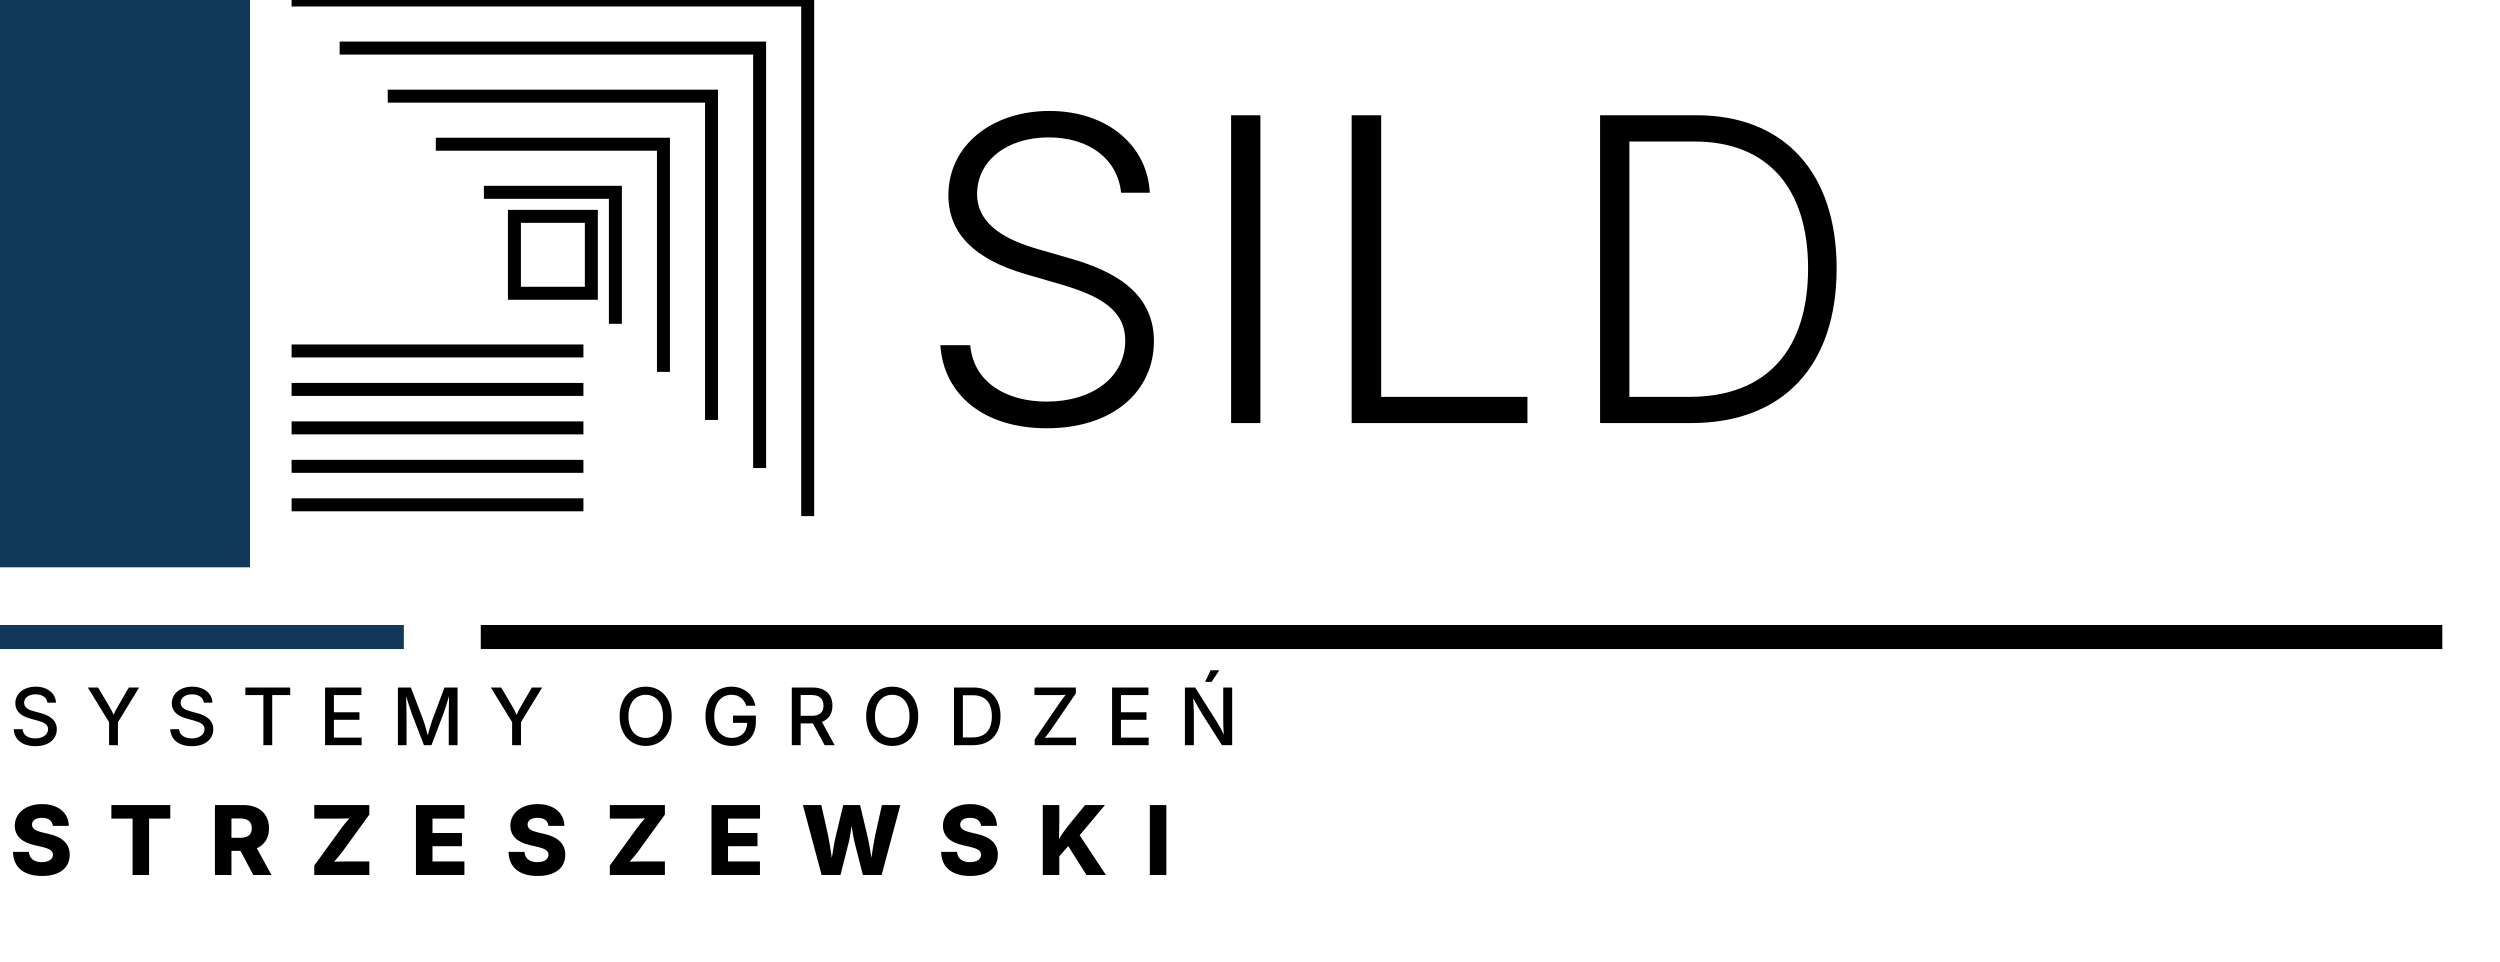
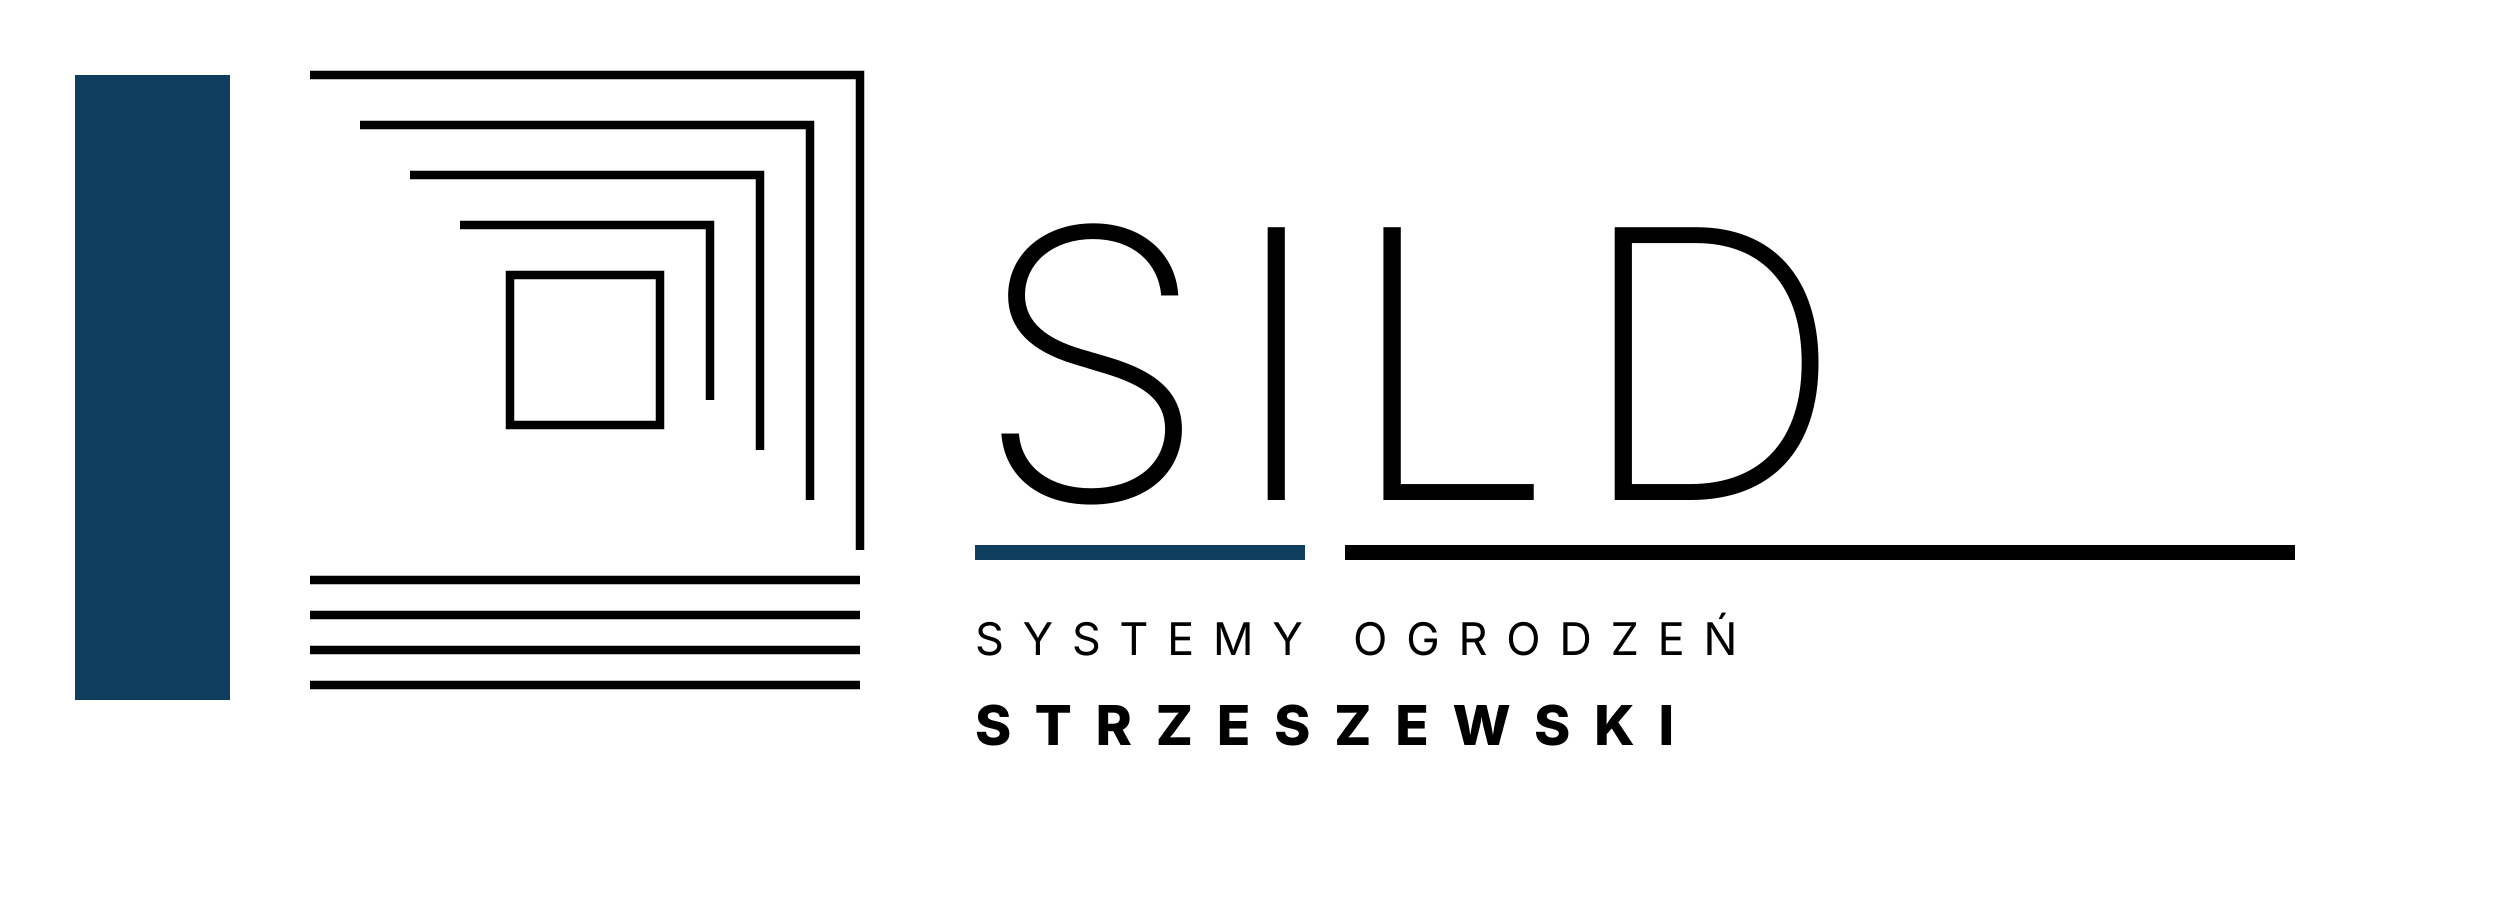
- <svg xmlns="http://www.w3.org/2000/svg" viewBox="0 0 520 200" width="520" height="200" role="img" aria-label="SILD Systemy Ogrodzeń Strzeszewski">
-   <style>
-     .sild-blue { fill: #12395A; }
-   </style>
-   <rect x="0" y="0" width="52" height="118" class="sild-blue" />
-   <g transform="translate(62,0)" stroke="#000" stroke-width="2.7" stroke-linecap="square" stroke-linejoin="miter" fill="none">
-     <path d="M0 0 H106 V106" />
-     <path d="M10 10 H96 V96" />
-     <path d="M20 20 H86 V86" />
-     <path d="M30 30 H76 V76" />
-     <path d="M40 40 H66 V66" />
-     <rect x="45" y="45" width="16" height="16" stroke-width="2.7" />
-     <g stroke-width="2.7">
-       <line x1="0" y1="73" x2="58" y2="73" />
-       <line x1="0" y1="81" x2="58" y2="81" />
-       <line x1="0" y1="89" x2="58" y2="89" />
-       <line x1="0" y1="97" x2="58" y2="97" />
-       <line x1="0" y1="105" x2="58" y2="105" />
+ <svg xmlns="http://www.w3.org/2000/svg" viewBox="0 0 1000 360" width="1000" height="360">
+   <rect x="30" y="30" width="62" height="250" fill="#0F3D5E" />
+   <g transform="translate(124,30)" stroke="#000" stroke-width="3.4" fill="none" stroke-linecap="butt" stroke-linejoin="miter">
+     <path d="M0 0 H220 V190" />
+     <path d="M20 20 H200 V170" />
+     <path d="M40 40 H180 V150" />
+     <path d="M60 60 H160 V130" />
+     <rect x="80" y="80" width="60" height="60" stroke-width="3.4" />
+     <g stroke-width="3.4">
+       <line x1="0" y1="202" x2="220" y2="202" />
+       <line x1="0" y1="216" x2="220" y2="216" />
+       <line x1="0" y1="230" x2="220" y2="230" />
+       <line x1="0" y1="244" x2="220" y2="244" />
    </g>
  </g>
-   <g transform="translate(190,0)">
-     <text x="0" y="88" font-family="Inter, Helvetica, Arial, sans-serif" font-size="88" font-weight="300" letter-spacing="2" fill="#000">SILD</text>
-   </g>
-   <g transform="translate(0,130)">
-     <rect x="0" y="0" width="84" height="5" class="sild-blue" />
-     <rect x="100" y="0" width="408" height="5" fill="#000" />
-   </g>
-   <g transform="translate(2,155)">
-     <text x="0" y="0" font-family="Inter, Helvetica, Arial, sans-serif" font-size="16.5" font-weight="500" letter-spacing="5.2" fill="#000">SYSTEMY OGRODZEŃ</text>
-   </g>
-   <g transform="translate(2,182)">
-     <text x="0" y="0" font-family="Inter, Helvetica, Arial, sans-serif" font-size="20" font-weight="800" letter-spacing="7.5" fill="#000">STRZESZEWSKI</text>
-   </g>
+   <text x="390" y="200" font-family="Inter, Helvetica, Arial, sans-serif" font-size="150" font-weight="200" letter-spacing="8" fill="#000">SILD</text>
+   <rect x="390" y="218" width="132" height="6" fill="#0F3D5E" />
+   <rect x="538" y="218" width="380" height="6" fill="#000" />
+   <text x="390" y="262" font-family="Inter, Arial, sans-serif" font-size="18" font-weight="400" letter-spacing="7.5" fill="#000">SYSTEMY OGRODZEŃ</text>
+   <text x="390" y="298" font-family="Inter, Arial, sans-serif" font-size="22" font-weight="800" letter-spacing="9.5" fill="#000">STRZESZEWSKI</text>
</svg>
